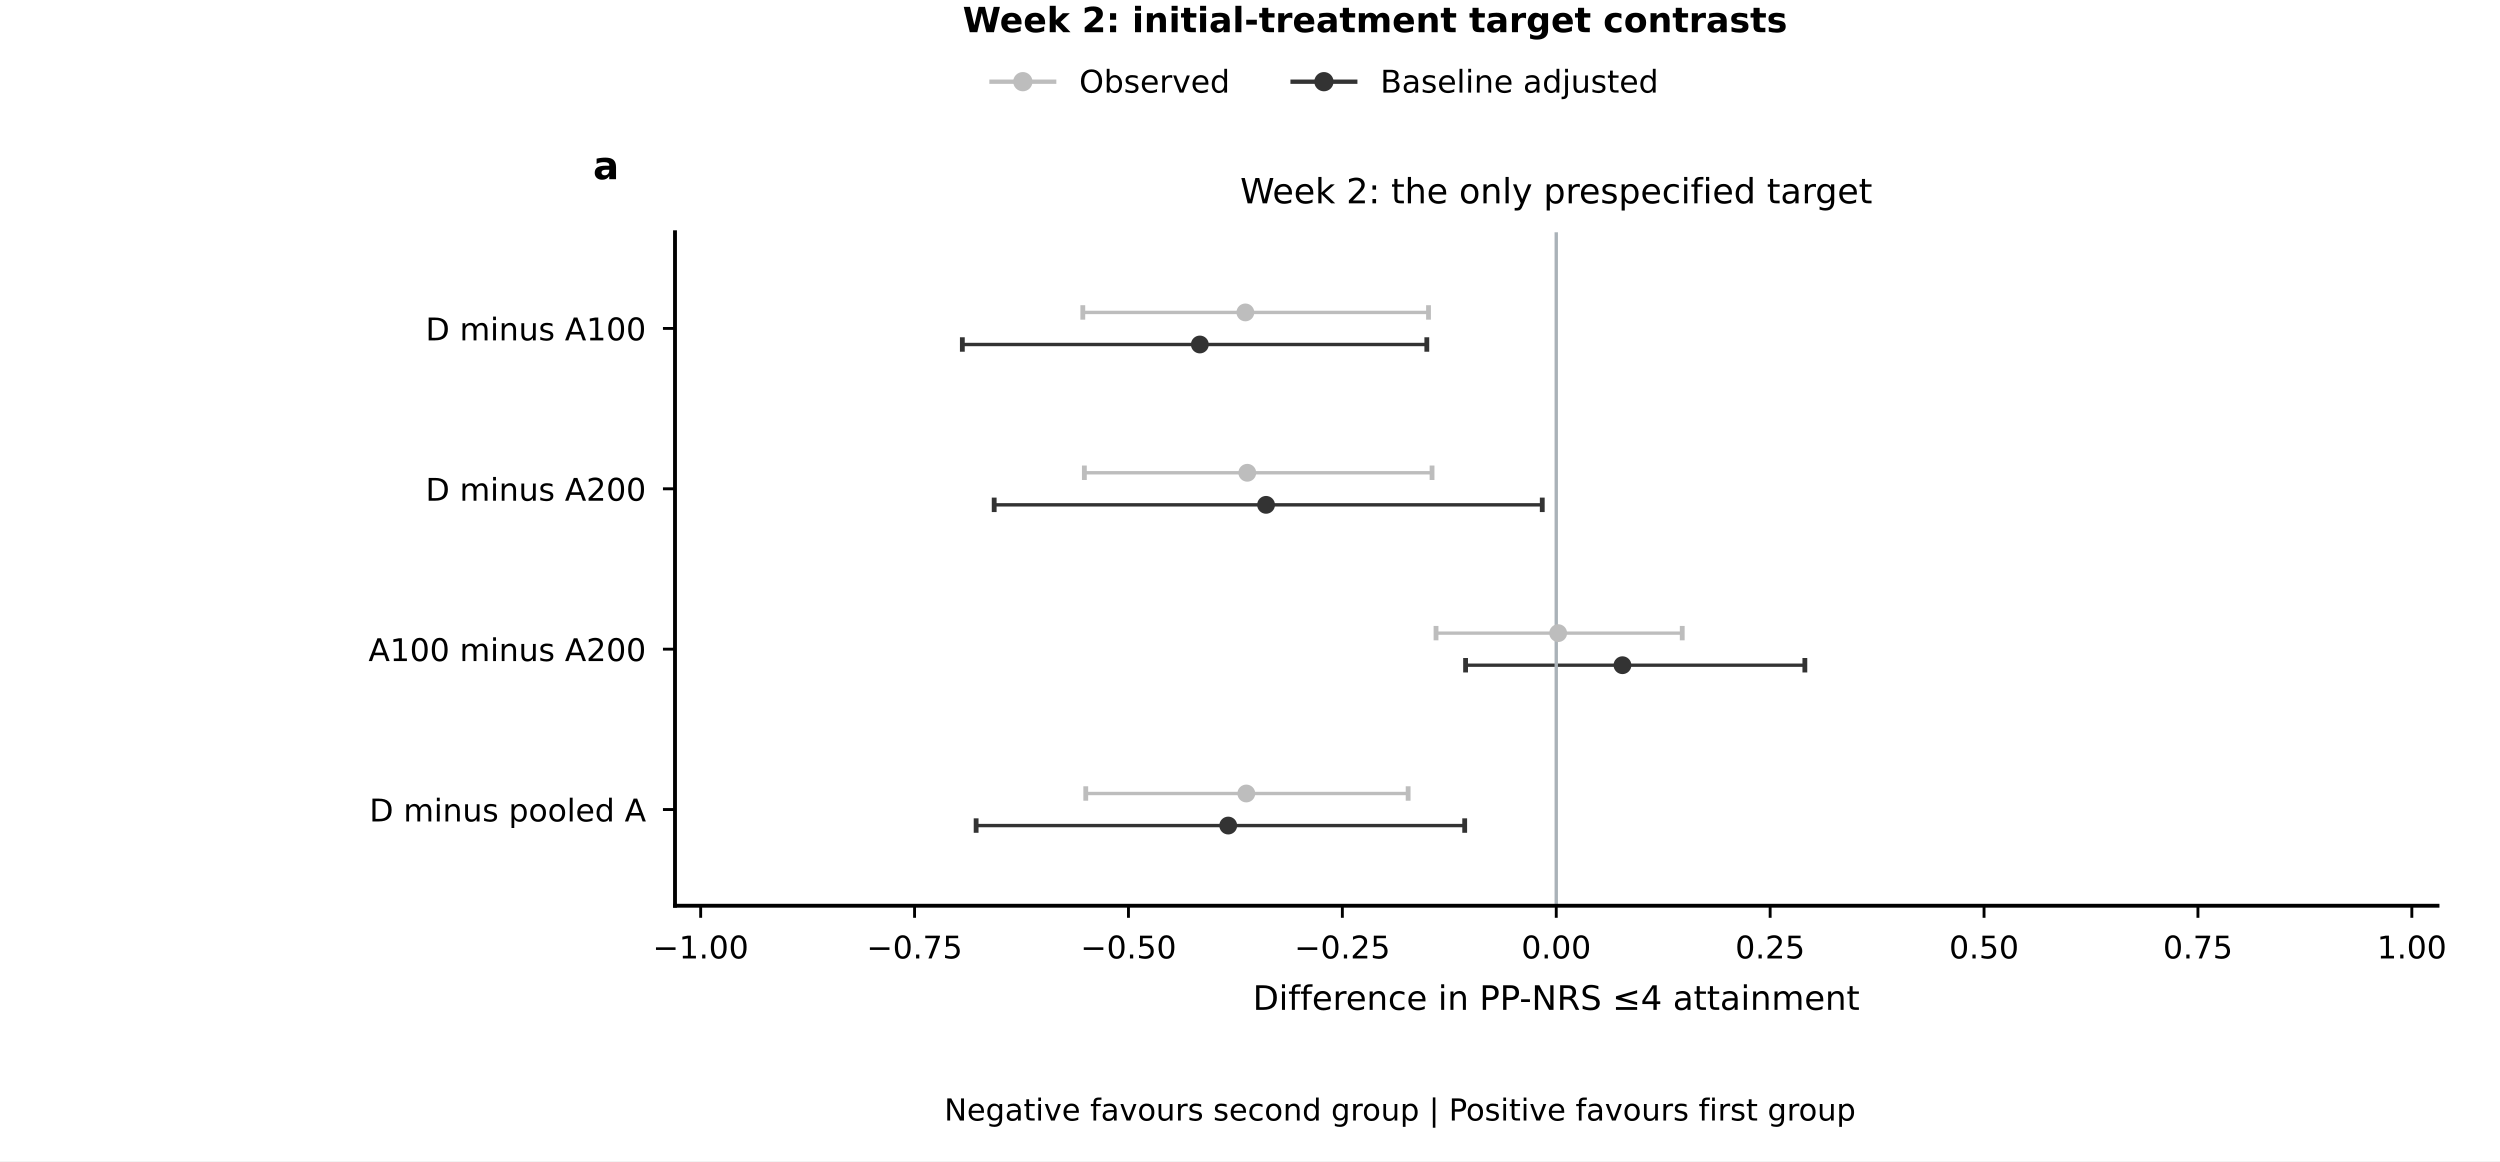
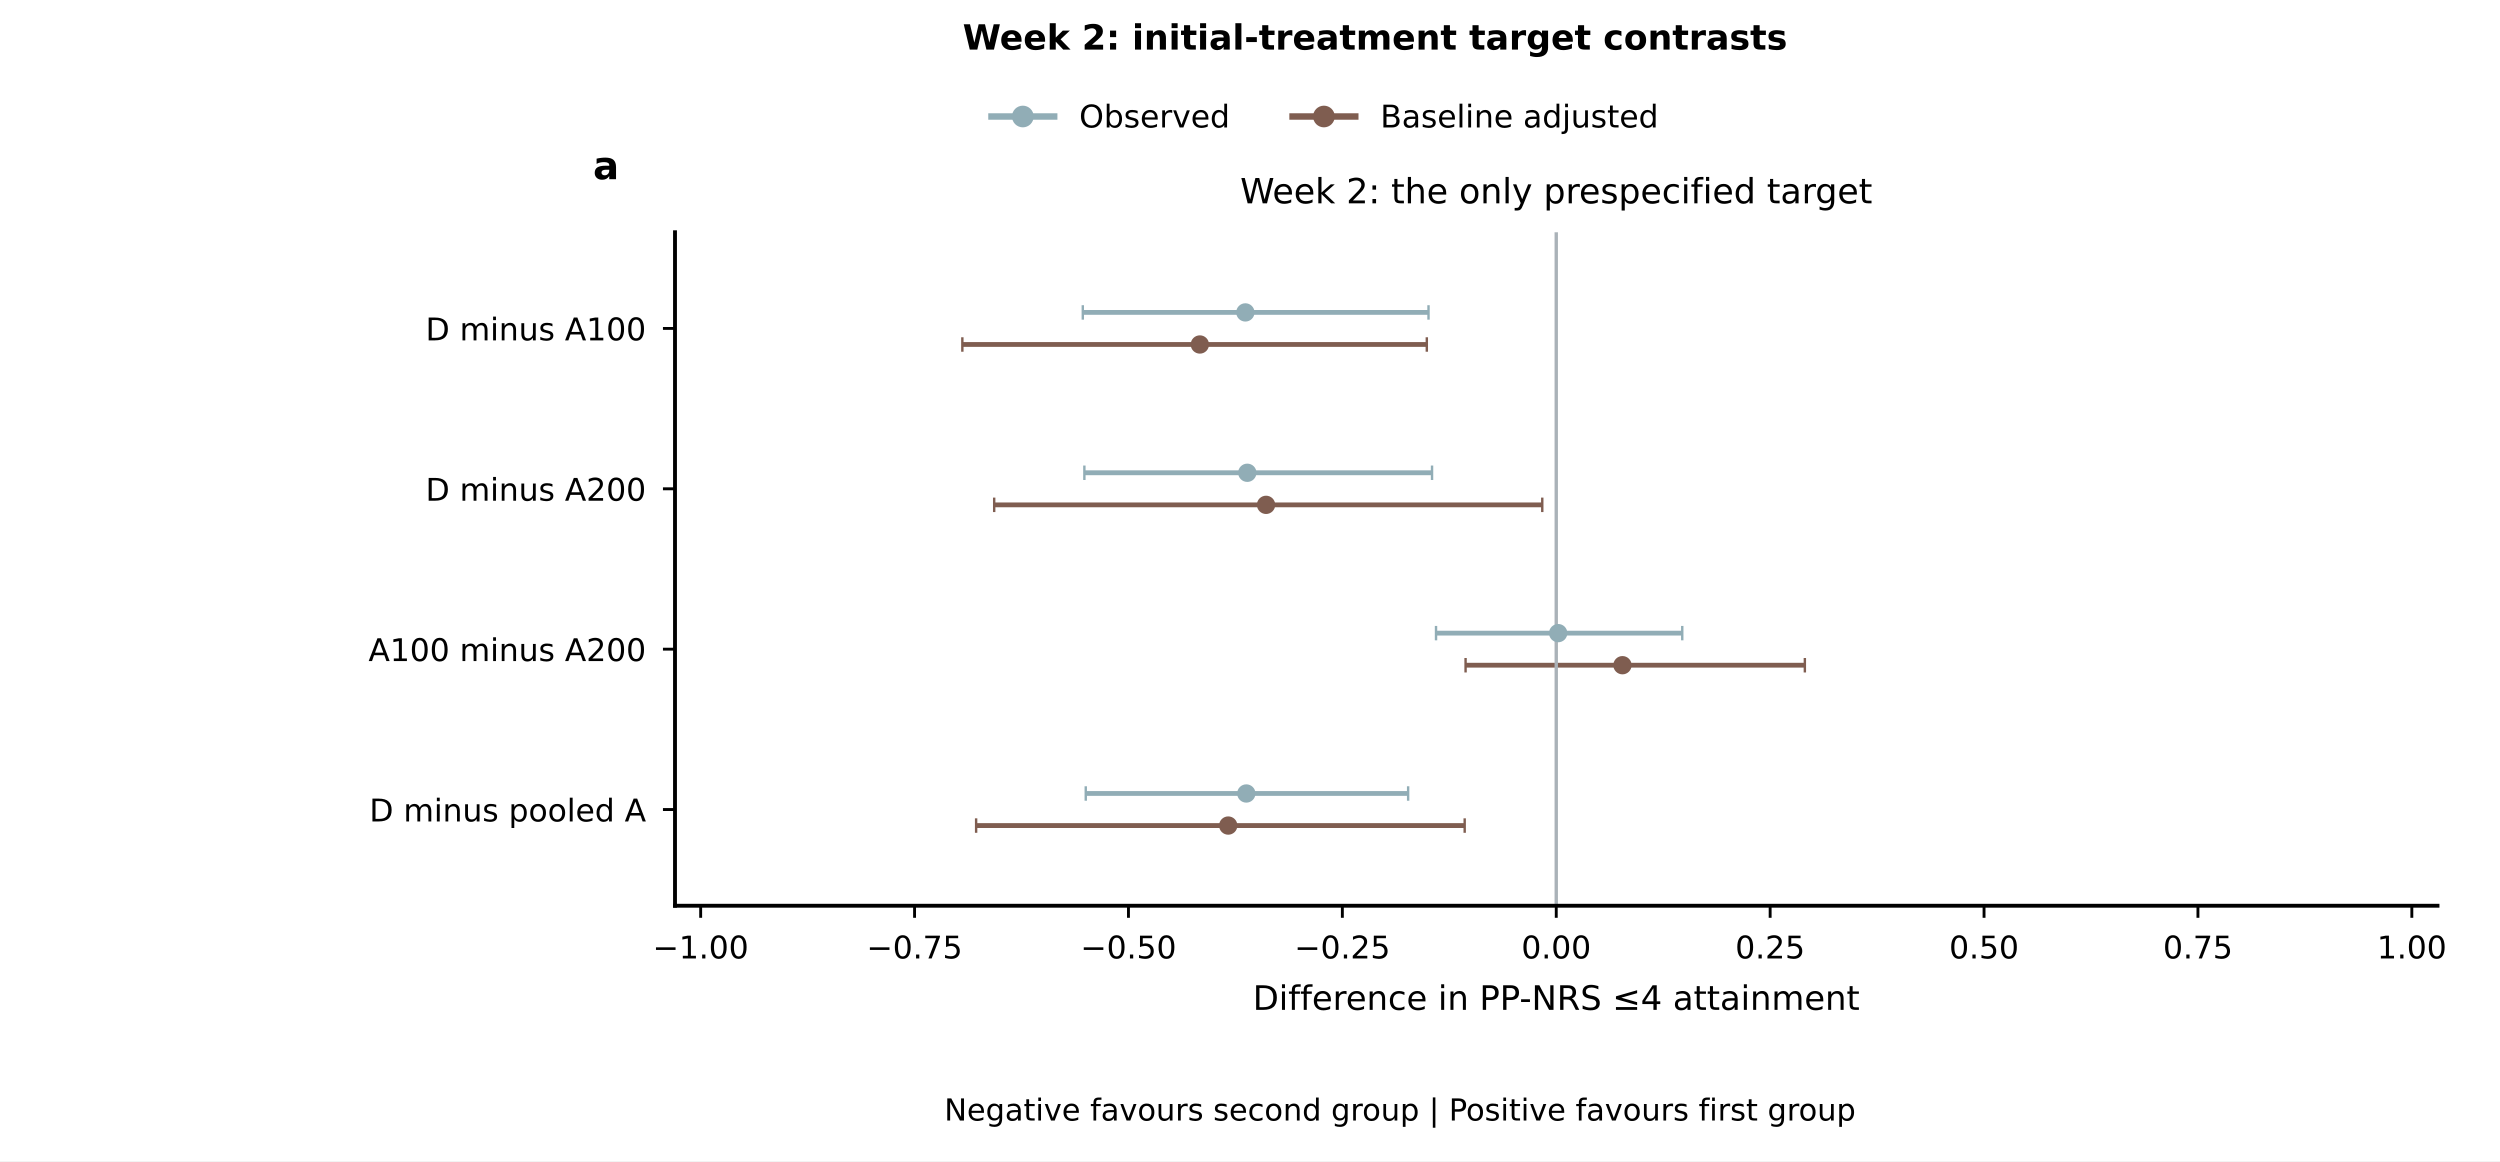
<svg xmlns="http://www.w3.org/2000/svg" xmlns:xlink="http://www.w3.org/1999/xlink" width="518.74pt" height="240.945pt" viewBox="0 0 518.74 240.945" version="1.1">
  <defs>
    <style type="text/css">*{stroke-linejoin: round; stroke-linecap: butt}</style>
  </defs>
  <g id="figure_1">
    <g id="patch_1">
      <path d="M 0 240.945  L 518.74 240.945  L 518.74 0  L 0 0  z " style="fill: #ffffff" />
    </g>
    <g id="axes_1">
      <g id="patch_2">
        <path d="M 140.06 187.937  L 505.772 187.937  L 505.772 48.189  L 140.06 48.189  z " style="fill: #ffffff" />
      </g>
-       <g id="PathCollection_1">
-         <path d="M 0 242.526  C 0.419 242.526 0.822 242.359 1.118 242.063  C 1.415 241.766 1.581 241.364 1.581 240.945  C 1.581 240.526 1.415 240.123 1.118 239.827  C 0.822 239.53 0.419 239.364 0 239.364  C -0.419 239.364 -0.822 239.53 -1.118 239.827  C -1.415 240.123 -1.581 240.526 -1.581 240.945  C -1.581 241.364 -1.415 241.766 -1.118 242.063  C -0.822 242.359 -0.419 242.526 0 242.526  " clip-path="url(#p2a418e8d16)" style="fill: none; stroke: #bdbdbd; stroke-width: 0.7" />
-       </g>
-       <g id="PathCollection_2">
-         <path d="M 0 242.526  C 0.419 242.526 0.822 242.359 1.118 242.063  C 1.415 241.766 1.581 241.364 1.581 240.945  C 1.581 240.526 1.415 240.123 1.118 239.827  C 0.822 239.53 0.419 239.364 0 239.364  C -0.419 239.364 -0.822 239.53 -1.118 239.827  C -1.415 240.123 -1.581 240.526 -1.581 240.945  C -1.581 241.364 -1.415 241.766 -1.118 242.063  C -0.822 242.359 -0.419 242.526 0 242.526  " clip-path="url(#p2a418e8d16)" style="fill: none; stroke: #333333; stroke-width: 0.7" />
-       </g>
      <g id="matplotlib.axis_1">
        <g id="xtick_1">
          <g id="line2d_1">
            <defs>
-               <path id="mdbdb664452" d="M 0 0  L 0 2.5  " style="stroke: #000000; stroke-width: 0.6" />
+               <path id="m03603845e8" d="M 0 0  L 0 2.5  " style="stroke: #000000; stroke-width: 0.6" />
            </defs>
            <g>
-               <use xlink:href="#mdbdb664452" x="145.386" y="187.937" style="stroke: #000000; stroke-width: 0.6" />
+               <use xlink:href="#m03603845e8" x="145.386" y="187.937" style="stroke: #000000; stroke-width: 0.6" />
            </g>
          </g>
          <g id="text_1">
            <text style="font: 6.5px 'DejaVu Sans'; text-anchor: middle" x="145.386" y="198.876" transform="rotate(-0 145.3857 198.876)">−1.00</text>
          </g>
        </g>
        <g id="xtick_2">
          <g id="line2d_2">
            <g>
-               <use xlink:href="#mdbdb664452" x="189.768" y="187.937" style="stroke: #000000; stroke-width: 0.6" />
+               <use xlink:href="#m03603845e8" x="189.768" y="187.937" style="stroke: #000000; stroke-width: 0.6" />
            </g>
          </g>
          <g id="text_2">
            <text style="font: 6.5px 'DejaVu Sans'; text-anchor: middle" x="189.768" y="198.876" transform="rotate(-0 189.7682 198.876)">−0.75</text>
          </g>
        </g>
        <g id="xtick_3">
          <g id="line2d_3">
            <g>
-               <use xlink:href="#mdbdb664452" x="234.151" y="187.937" style="stroke: #000000; stroke-width: 0.6" />
+               <use xlink:href="#m03603845e8" x="234.151" y="187.937" style="stroke: #000000; stroke-width: 0.6" />
            </g>
          </g>
          <g id="text_3">
            <text style="font: 6.5px 'DejaVu Sans'; text-anchor: middle" x="234.151" y="198.876" transform="rotate(-0 234.1507 198.876)">−0.50</text>
          </g>
        </g>
        <g id="xtick_4">
          <g id="line2d_4">
            <g>
-               <use xlink:href="#mdbdb664452" x="278.533" y="187.937" style="stroke: #000000; stroke-width: 0.6" />
+               <use xlink:href="#m03603845e8" x="278.533" y="187.937" style="stroke: #000000; stroke-width: 0.6" />
            </g>
          </g>
          <g id="text_4">
            <text style="font: 6.5px 'DejaVu Sans'; text-anchor: middle" x="278.533" y="198.876" transform="rotate(-0 278.5332 198.876)">−0.25</text>
          </g>
        </g>
        <g id="xtick_5">
          <g id="line2d_5">
            <g>
-               <use xlink:href="#mdbdb664452" x="322.916" y="187.937" style="stroke: #000000; stroke-width: 0.6" />
+               <use xlink:href="#m03603845e8" x="322.916" y="187.937" style="stroke: #000000; stroke-width: 0.6" />
            </g>
          </g>
          <g id="text_5">
            <text style="font: 6.5px 'DejaVu Sans'; text-anchor: middle" x="322.916" y="198.876" transform="rotate(-0 322.9157 198.876)">0.00</text>
          </g>
        </g>
        <g id="xtick_6">
          <g id="line2d_6">
            <g>
-               <use xlink:href="#mdbdb664452" x="367.298" y="187.937" style="stroke: #000000; stroke-width: 0.6" />
+               <use xlink:href="#m03603845e8" x="367.298" y="187.937" style="stroke: #000000; stroke-width: 0.6" />
            </g>
          </g>
          <g id="text_6">
            <text style="font: 6.5px 'DejaVu Sans'; text-anchor: middle" x="367.298" y="198.876" transform="rotate(-0 367.2982 198.876)">0.25</text>
          </g>
        </g>
        <g id="xtick_7">
          <g id="line2d_7">
            <g>
-               <use xlink:href="#mdbdb664452" x="411.681" y="187.937" style="stroke: #000000; stroke-width: 0.6" />
+               <use xlink:href="#m03603845e8" x="411.681" y="187.937" style="stroke: #000000; stroke-width: 0.6" />
            </g>
          </g>
          <g id="text_7">
            <text style="font: 6.5px 'DejaVu Sans'; text-anchor: middle" x="411.681" y="198.876" transform="rotate(-0 411.6808 198.876)">0.50</text>
          </g>
        </g>
        <g id="xtick_8">
          <g id="line2d_8">
            <g>
-               <use xlink:href="#mdbdb664452" x="456.063" y="187.937" style="stroke: #000000; stroke-width: 0.6" />
+               <use xlink:href="#m03603845e8" x="456.063" y="187.937" style="stroke: #000000; stroke-width: 0.6" />
            </g>
          </g>
          <g id="text_8">
            <text style="font: 6.5px 'DejaVu Sans'; text-anchor: middle" x="456.063" y="198.876" transform="rotate(-0 456.0633 198.876)">0.75</text>
          </g>
        </g>
        <g id="xtick_9">
          <g id="line2d_9">
            <g>
-               <use xlink:href="#mdbdb664452" x="500.446" y="187.937" style="stroke: #000000; stroke-width: 0.6" />
+               <use xlink:href="#m03603845e8" x="500.446" y="187.937" style="stroke: #000000; stroke-width: 0.6" />
            </g>
          </g>
          <g id="text_9">
            <text style="font: 6.5px 'DejaVu Sans'; text-anchor: middle" x="500.446" y="198.876" transform="rotate(-0 500.4458 198.876)">1.00</text>
          </g>
        </g>
        <g id="text_10">
          <text style="font: 7px 'DejaVu Sans'; text-anchor: middle" x="322.916" y="209.547" transform="rotate(-0 322.9157 209.5467)">Difference in PP-NRS ≤4 attainment</text>
        </g>
      </g>
      <g id="matplotlib.axis_2">
        <g id="ytick_1">
          <g id="line2d_10">
            <defs>
-               <path id="ma540583d30" d="M 0 0  L -2.5 0  " style="stroke: #000000; stroke-width: 0.6" />
+               <path id="m596a299bee" d="M 0 0  L -2.5 0  " style="stroke: #000000; stroke-width: 0.6" />
            </defs>
            <g>
-               <use xlink:href="#ma540583d30" x="140.06" y="68.153" style="stroke: #000000; stroke-width: 0.6" />
+               <use xlink:href="#m596a299bee" x="140.06" y="68.153" style="stroke: #000000; stroke-width: 0.6" />
            </g>
          </g>
          <g id="text_11">
            <text style="font: 6.5px 'DejaVu Sans'; text-anchor: end" x="134.06" y="70.622" transform="rotate(-0 134.0598 70.62247)">D minus A100</text>
          </g>
        </g>
        <g id="ytick_2">
          <g id="line2d_11">
            <g>
-               <use xlink:href="#ma540583d30" x="140.06" y="101.426" style="stroke: #000000; stroke-width: 0.6" />
+               <use xlink:href="#m596a299bee" x="140.06" y="101.426" style="stroke: #000000; stroke-width: 0.6" />
            </g>
          </g>
          <g id="text_12">
            <text style="font: 6.5px 'DejaVu Sans'; text-anchor: end" x="134.06" y="103.896" transform="rotate(-0 134.0598 103.8958)">D minus A200</text>
          </g>
        </g>
        <g id="ytick_3">
          <g id="line2d_12">
            <g>
-               <use xlink:href="#ma540583d30" x="140.06" y="134.7" style="stroke: #000000; stroke-width: 0.6" />
+               <use xlink:href="#m596a299bee" x="140.06" y="134.7" style="stroke: #000000; stroke-width: 0.6" />
            </g>
          </g>
          <g id="text_13">
            <text style="font: 6.5px 'DejaVu Sans'; text-anchor: end" x="134.06" y="137.169" transform="rotate(-0 134.0598 137.1692)">A100 minus A200</text>
          </g>
        </g>
        <g id="ytick_4">
          <g id="line2d_13">
            <g>
-               <use xlink:href="#ma540583d30" x="140.06" y="167.973" style="stroke: #000000; stroke-width: 0.6" />
+               <use xlink:href="#m596a299bee" x="140.06" y="167.973" style="stroke: #000000; stroke-width: 0.6" />
            </g>
          </g>
          <g id="text_14">
            <text style="font: 6.5px 'DejaVu Sans'; text-anchor: end" x="134.06" y="170.442" transform="rotate(-0 134.0598 170.4425)">D minus pooled A</text>
          </g>
        </g>
      </g>
      <g id="LineCollection_1">
-         <path d="M 224.677 64.826  L 296.412 64.826  " clip-path="url(#p2a418e8d16)" style="fill: none; stroke: #bdbdbd; stroke-width: 0.7" />
-         <path d="M 225.003 98.099  L 297.143 98.099  " clip-path="url(#p2a418e8d16)" style="fill: none; stroke: #bdbdbd; stroke-width: 0.7" />
-         <path d="M 297.969 131.372  L 349.06 131.372  " clip-path="url(#p2a418e8d16)" style="fill: none; stroke: #bdbdbd; stroke-width: 0.7" />
-         <path d="M 225.291 164.646  L 292.183 164.646  " clip-path="url(#p2a418e8d16)" style="fill: none; stroke: #bdbdbd; stroke-width: 0.7" />
+         <path d="M 224.677 64.826  L 296.412 64.826  " clip-path="url(#pd90a812d40)" style="fill: none; stroke: #91adb6" />
+         <path d="M 225.003 98.099  L 297.143 98.099  " clip-path="url(#pd90a812d40)" style="fill: none; stroke: #91adb6" />
+         <path d="M 297.969 131.372  L 349.06 131.372  " clip-path="url(#pd90a812d40)" style="fill: none; stroke: #91adb6" />
+         <path d="M 225.291 164.646  L 292.183 164.646  " clip-path="url(#pd90a812d40)" style="fill: none; stroke: #91adb6" />
      </g>
      <g id="line2d_14">
        <defs>
-           <path id="mbd82cf2190" d="M 0 1.5  L 0 -1.5  " style="stroke: #bdbdbd" />
-         </defs>
-         <g clip-path="url(#p2a418e8d16)">
-           <use xlink:href="#mbd82cf2190" x="224.677" y="64.826" style="fill: #bdbdbd; stroke: #bdbdbd" />
-           <use xlink:href="#mbd82cf2190" x="225.003" y="98.099" style="fill: #bdbdbd; stroke: #bdbdbd" />
-           <use xlink:href="#mbd82cf2190" x="297.969" y="131.372" style="fill: #bdbdbd; stroke: #bdbdbd" />
-           <use xlink:href="#mbd82cf2190" x="225.291" y="164.646" style="fill: #bdbdbd; stroke: #bdbdbd" />
+           <path id="me60e725aa7" d="M 0 1.5  L 0 -1.5  " style="stroke: #91adb6; stroke-width: 0.5" />
+         </defs>
+         <g clip-path="url(#pd90a812d40)">
+           <use xlink:href="#me60e725aa7" x="224.677" y="64.826" style="fill: #91adb6; stroke: #91adb6; stroke-width: 0.5" />
+           <use xlink:href="#me60e725aa7" x="225.003" y="98.099" style="fill: #91adb6; stroke: #91adb6; stroke-width: 0.5" />
+           <use xlink:href="#me60e725aa7" x="297.969" y="131.372" style="fill: #91adb6; stroke: #91adb6; stroke-width: 0.5" />
+           <use xlink:href="#me60e725aa7" x="225.291" y="164.646" style="fill: #91adb6; stroke: #91adb6; stroke-width: 0.5" />
        </g>
      </g>
      <g id="line2d_15">
-         <g clip-path="url(#p2a418e8d16)">
-           <use xlink:href="#mbd82cf2190" x="296.412" y="64.826" style="fill: #bdbdbd; stroke: #bdbdbd" />
-           <use xlink:href="#mbd82cf2190" x="297.143" y="98.099" style="fill: #bdbdbd; stroke: #bdbdbd" />
-           <use xlink:href="#mbd82cf2190" x="349.06" y="131.372" style="fill: #bdbdbd; stroke: #bdbdbd" />
-           <use xlink:href="#mbd82cf2190" x="292.183" y="164.646" style="fill: #bdbdbd; stroke: #bdbdbd" />
+         <g clip-path="url(#pd90a812d40)">
+           <use xlink:href="#me60e725aa7" x="296.412" y="64.826" style="fill: #91adb6; stroke: #91adb6; stroke-width: 0.5" />
+           <use xlink:href="#me60e725aa7" x="297.143" y="98.099" style="fill: #91adb6; stroke: #91adb6; stroke-width: 0.5" />
+           <use xlink:href="#me60e725aa7" x="349.06" y="131.372" style="fill: #91adb6; stroke: #91adb6; stroke-width: 0.5" />
+           <use xlink:href="#me60e725aa7" x="292.183" y="164.646" style="fill: #91adb6; stroke: #91adb6; stroke-width: 0.5" />
        </g>
      </g>
      <g id="LineCollection_2">
-         <path d="M 199.683 71.48  L 296.059 71.48  " clip-path="url(#p2a418e8d16)" style="fill: none; stroke: #333333; stroke-width: 0.7" />
-         <path d="M 206.29 104.754  L 320.014 104.754  " clip-path="url(#p2a418e8d16)" style="fill: none; stroke: #333333; stroke-width: 0.7" />
-         <path d="M 304.102 138.027  L 374.5 138.027  " clip-path="url(#p2a418e8d16)" style="fill: none; stroke: #333333; stroke-width: 0.7" />
-         <path d="M 202.542 171.3  L 303.917 171.3  " clip-path="url(#p2a418e8d16)" style="fill: none; stroke: #333333; stroke-width: 0.7" />
+         <path d="M 199.683 71.48  L 296.059 71.48  " clip-path="url(#pd90a812d40)" style="fill: none; stroke: #7f5d50" />
+         <path d="M 206.29 104.754  L 320.014 104.754  " clip-path="url(#pd90a812d40)" style="fill: none; stroke: #7f5d50" />
+         <path d="M 304.102 138.027  L 374.5 138.027  " clip-path="url(#pd90a812d40)" style="fill: none; stroke: #7f5d50" />
+         <path d="M 202.542 171.3  L 303.917 171.3  " clip-path="url(#pd90a812d40)" style="fill: none; stroke: #7f5d50" />
      </g>
      <g id="line2d_16">
        <defs>
-           <path id="m81013db37f" d="M 0 1.5  L 0 -1.5  " style="stroke: #333333" />
-         </defs>
-         <g clip-path="url(#p2a418e8d16)">
-           <use xlink:href="#m81013db37f" x="199.683" y="71.48" style="fill: #333333; stroke: #333333" />
-           <use xlink:href="#m81013db37f" x="206.29" y="104.754" style="fill: #333333; stroke: #333333" />
-           <use xlink:href="#m81013db37f" x="304.102" y="138.027" style="fill: #333333; stroke: #333333" />
-           <use xlink:href="#m81013db37f" x="202.542" y="171.3" style="fill: #333333; stroke: #333333" />
+           <path id="mb869e8af3e" d="M 0 1.5  L 0 -1.5  " style="stroke: #7f5d50; stroke-width: 0.5" />
+         </defs>
+         <g clip-path="url(#pd90a812d40)">
+           <use xlink:href="#mb869e8af3e" x="199.683" y="71.48" style="fill: #7f5d50; stroke: #7f5d50; stroke-width: 0.5" />
+           <use xlink:href="#mb869e8af3e" x="206.29" y="104.754" style="fill: #7f5d50; stroke: #7f5d50; stroke-width: 0.5" />
+           <use xlink:href="#mb869e8af3e" x="304.102" y="138.027" style="fill: #7f5d50; stroke: #7f5d50; stroke-width: 0.5" />
+           <use xlink:href="#mb869e8af3e" x="202.542" y="171.3" style="fill: #7f5d50; stroke: #7f5d50; stroke-width: 0.5" />
        </g>
      </g>
      <g id="line2d_17">
-         <g clip-path="url(#p2a418e8d16)">
-           <use xlink:href="#m81013db37f" x="296.059" y="71.48" style="fill: #333333; stroke: #333333" />
-           <use xlink:href="#m81013db37f" x="320.014" y="104.754" style="fill: #333333; stroke: #333333" />
-           <use xlink:href="#m81013db37f" x="374.5" y="138.027" style="fill: #333333; stroke: #333333" />
-           <use xlink:href="#m81013db37f" x="303.917" y="171.3" style="fill: #333333; stroke: #333333" />
+         <g clip-path="url(#pd90a812d40)">
+           <use xlink:href="#mb869e8af3e" x="296.059" y="71.48" style="fill: #7f5d50; stroke: #7f5d50; stroke-width: 0.5" />
+           <use xlink:href="#mb869e8af3e" x="320.014" y="104.754" style="fill: #7f5d50; stroke: #7f5d50; stroke-width: 0.5" />
+           <use xlink:href="#mb869e8af3e" x="374.5" y="138.027" style="fill: #7f5d50; stroke: #7f5d50; stroke-width: 0.5" />
+           <use xlink:href="#mb869e8af3e" x="303.917" y="171.3" style="fill: #7f5d50; stroke: #7f5d50; stroke-width: 0.5" />
        </g>
      </g>
      <g id="line2d_18">
-         <path d="M 322.916 187.937  L 322.916 48.189  " clip-path="url(#p2a418e8d16)" style="fill: none; stroke: #aab2b8; stroke-width: 0.7; stroke-linecap: square" />
+         <path d="M 322.916 187.937  L 322.916 48.189  " clip-path="url(#pd90a812d40)" style="fill: none; stroke: #aab2b8; stroke-width: 0.7; stroke-linecap: square" />
      </g>
      <g id="line2d_19">
        <defs>
-           <path id="m016f4f456a" d="M 0 1.35  C 0.358 1.35 0.701 1.208 0.955 0.955  C 1.208 0.701 1.35 0.358 1.35 0  C 1.35 -0.358 1.208 -0.701 0.955 -0.955  C 0.701 -1.208 0.358 -1.35 0 -1.35  C -0.358 -1.35 -0.701 -1.208 -0.955 -0.955  C -1.208 -0.701 -1.35 -0.358 -1.35 0  C -1.35 0.358 -1.208 0.701 -0.955 0.955  C -0.701 1.208 -0.358 1.35 0 1.35  z " style="stroke: #bdbdbd" />
-         </defs>
-         <g clip-path="url(#p2a418e8d16)">
-           <use xlink:href="#m016f4f456a" x="258.408" y="64.826" style="fill: #bdbdbd; stroke: #bdbdbd" />
-           <use xlink:href="#m016f4f456a" x="258.808" y="98.099" style="fill: #bdbdbd; stroke: #bdbdbd" />
-           <use xlink:href="#m016f4f456a" x="323.316" y="131.372" style="fill: #bdbdbd; stroke: #bdbdbd" />
-           <use xlink:href="#m016f4f456a" x="258.605" y="164.646" style="fill: #bdbdbd; stroke: #bdbdbd" />
+           <path id="m3d66899988" d="M 0 1.65  C 0.438 1.65 0.857 1.476 1.167 1.167  C 1.476 0.857 1.65 0.438 1.65 0  C 1.65 -0.438 1.476 -0.857 1.167 -1.167  C 0.857 -1.476 0.438 -1.65 0 -1.65  C -0.438 -1.65 -0.857 -1.476 -1.167 -1.167  C -1.476 -0.857 -1.65 -0.438 -1.65 0  C -1.65 0.438 -1.476 0.857 -1.167 1.167  C -0.857 1.476 -0.438 1.65 0 1.65  z " style="stroke: #91adb6; stroke-width: 0.5" />
+         </defs>
+         <g clip-path="url(#pd90a812d40)">
+           <use xlink:href="#m3d66899988" x="258.408" y="64.826" style="fill: #91adb6; stroke: #91adb6; stroke-width: 0.5" />
+           <use xlink:href="#m3d66899988" x="258.808" y="98.099" style="fill: #91adb6; stroke: #91adb6; stroke-width: 0.5" />
+           <use xlink:href="#m3d66899988" x="323.316" y="131.372" style="fill: #91adb6; stroke: #91adb6; stroke-width: 0.5" />
+           <use xlink:href="#m3d66899988" x="258.605" y="164.646" style="fill: #91adb6; stroke: #91adb6; stroke-width: 0.5" />
        </g>
      </g>
      <g id="line2d_20">
        <defs>
-           <path id="m0b5b9c8555" d="M 0 1.35  C 0.358 1.35 0.701 1.208 0.955 0.955  C 1.208 0.701 1.35 0.358 1.35 0  C 1.35 -0.358 1.208 -0.701 0.955 -0.955  C 0.701 -1.208 0.358 -1.35 0 -1.35  C -0.358 -1.35 -0.701 -1.208 -0.955 -0.955  C -1.208 -0.701 -1.35 -0.358 -1.35 0  C -1.35 0.358 -1.208 0.701 -0.955 0.955  C -0.701 1.208 -0.358 1.35 0 1.35  z " style="stroke: #333333" />
-         </defs>
-         <g clip-path="url(#p2a418e8d16)">
-           <use xlink:href="#m0b5b9c8555" x="248.965" y="71.48" style="fill: #333333; stroke: #333333" />
-           <use xlink:href="#m0b5b9c8555" x="262.703" y="104.754" style="fill: #333333; stroke: #333333" />
-           <use xlink:href="#m0b5b9c8555" x="336.654" y="138.027" style="fill: #333333; stroke: #333333" />
-           <use xlink:href="#m0b5b9c8555" x="254.853" y="171.3" style="fill: #333333; stroke: #333333" />
+           <path id="m8cd222b9f0" d="M 0 1.65  C 0.438 1.65 0.857 1.476 1.167 1.167  C 1.476 0.857 1.65 0.438 1.65 0  C 1.65 -0.438 1.476 -0.857 1.167 -1.167  C 0.857 -1.476 0.438 -1.65 0 -1.65  C -0.438 -1.65 -0.857 -1.476 -1.167 -1.167  C -1.476 -0.857 -1.65 -0.438 -1.65 0  C -1.65 0.438 -1.476 0.857 -1.167 1.167  C -0.857 1.476 -0.438 1.65 0 1.65  z " style="stroke: #7f5d50; stroke-width: 0.5" />
+         </defs>
+         <g clip-path="url(#pd90a812d40)">
+           <use xlink:href="#m8cd222b9f0" x="248.965" y="71.48" style="fill: #7f5d50; stroke: #7f5d50; stroke-width: 0.5" />
+           <use xlink:href="#m8cd222b9f0" x="262.703" y="104.754" style="fill: #7f5d50; stroke: #7f5d50; stroke-width: 0.5" />
+           <use xlink:href="#m8cd222b9f0" x="336.654" y="138.027" style="fill: #7f5d50; stroke: #7f5d50; stroke-width: 0.5" />
+           <use xlink:href="#m8cd222b9f0" x="254.853" y="171.3" style="fill: #7f5d50; stroke: #7f5d50; stroke-width: 0.5" />
        </g>
      </g>
      <g id="patch_3">
        <path d="M 140.06 187.937  L 140.06 48.189  " style="fill: none; stroke: #000000; stroke-width: 0.8; stroke-linejoin: miter; stroke-linecap: square" />
      </g>
      <g id="patch_4">
        <path d="M 140.06 187.937  L 505.772 187.937  " style="fill: none; stroke: #000000; stroke-width: 0.8; stroke-linejoin: miter; stroke-linecap: square" />
      </g>
      <g id="text_15">
        <text style="font: 700 8px 'DejaVu Sans'; text-anchor: start" x="123.06" y="37.189" transform="rotate(-0 123.0598 37.18898)">a</text>
      </g>
+       <g id="PathCollection_1" />
+       <g id="PathCollection_2" />
      <g id="text_16">
        <text style="font: 7.2px 'DejaVu Sans'; text-anchor: middle" x="322.916" y="42.189" transform="rotate(-0 322.9157 42.18898)">Week 2: the only prespecified target</text>
      </g>
    </g>
    <g id="text_17">
-       <text style="font: 700 7.2px 'DejaVu Sans'; text-anchor: middle" x="285.307" y="6.676" transform="rotate(-0 285.3071 6.675599)">Week 2: initial-treatment target contrasts</text>
+       <text style="font: 700 7.2px 'DejaVu Sans'; text-anchor: middle" x="285.307" y="10.29" transform="rotate(-0 285.3071 10.28977)">Week 2: initial-treatment target contrasts</text>
    </g>
    <g id="text_18">
      <text style="font: 6.3px 'DejaVu Sans'; text-anchor: middle" x="290.494" y="232.512" transform="rotate(-0 290.4945 232.5118)">Negative favours second group     |     Positive favours first group</text>
    </g>
    <g id="legend_1">
      <g id="line2d_21">
-         <path d="M 205.735 16.947  L 212.235 16.947  L 218.735 16.947  " style="fill: none; stroke: #bdbdbd; stroke-width: 0.9; stroke-linecap: square" />
-         <defs>
-           <path id="m0aa13e9770" d="M 0 1.5  C 0.398 1.5 0.779 1.342 1.061 1.061  C 1.342 0.779 1.5 0.398 1.5 0  C 1.5 -0.398 1.342 -0.779 1.061 -1.061  C 0.779 -1.342 0.398 -1.5 0 -1.5  C -0.398 -1.5 -0.779 -1.342 -1.061 -1.061  C -1.342 -0.779 -1.5 -0.398 -1.5 0  C -1.5 0.398 -1.342 0.779 -1.061 1.061  C -0.779 1.342 -0.398 1.5 0 1.5  z " style="stroke: #bdbdbd" />
+         <path d="M 205.735 24.175  L 212.235 24.175  L 218.735 24.175  " style="fill: none; stroke: #91adb6; stroke-width: 1.35; stroke-linecap: square" />
+         <defs>
+           <path id="m171c309896" d="M 0 2  C 0.53 2 1.039 1.789 1.414 1.414  C 1.789 1.039 2 0.53 2 0  C 2 -0.53 1.789 -1.039 1.414 -1.414  C 1.039 -1.789 0.53 -2 0 -2  C -0.53 -2 -1.039 -1.789 -1.414 -1.414  C -1.789 -1.039 -2 -0.53 -2 0  C -2 0.53 -1.789 1.039 -1.414 1.414  C -1.039 1.789 -0.53 2 0 2  z " style="stroke: #91adb6; stroke-width: 0.5" />
        </defs>
        <g>
-           <use xlink:href="#m0aa13e9770" x="212.235" y="16.947" style="fill: #bdbdbd; stroke: #bdbdbd" />
+           <use xlink:href="#m171c309896" x="212.235" y="24.175" style="fill: #91adb6; stroke: #91adb6; stroke-width: 0.5" />
        </g>
      </g>
      <g id="text_19">
-         <text style="font: 6.5px 'DejaVu Sans'; text-anchor: start" x="223.935" y="19.222" transform="rotate(-0 223.9352 19.22206)">Observed</text>
+         <text style="font: 6.5px 'DejaVu Sans'; text-anchor: start" x="223.935" y="26.45" transform="rotate(-0 223.9352 26.4504)">Observed</text>
      </g>
      <g id="line2d_22">
-         <path d="M 268.209 16.947  L 274.709 16.947  L 281.209 16.947  " style="fill: none; stroke: #333333; stroke-width: 0.9; stroke-linecap: square" />
-         <defs>
-           <path id="me97a0512bd" d="M 0 1.5  C 0.398 1.5 0.779 1.342 1.061 1.061  C 1.342 0.779 1.5 0.398 1.5 0  C 1.5 -0.398 1.342 -0.779 1.061 -1.061  C 0.779 -1.342 0.398 -1.5 0 -1.5  C -0.398 -1.5 -0.779 -1.342 -1.061 -1.061  C -1.342 -0.779 -1.5 -0.398 -1.5 0  C -1.5 0.398 -1.342 0.779 -1.061 1.061  C -0.779 1.342 -0.398 1.5 0 1.5  z " style="stroke: #333333" />
+         <path d="M 268.209 24.175  L 274.709 24.175  L 281.209 24.175  " style="fill: none; stroke: #7f5d50; stroke-width: 1.35; stroke-linecap: square" />
+         <defs>
+           <path id="mdd3baf38e5" d="M 0 2  C 0.53 2 1.039 1.789 1.414 1.414  C 1.789 1.039 2 0.53 2 0  C 2 -0.53 1.789 -1.039 1.414 -1.414  C 1.039 -1.789 0.53 -2 0 -2  C -0.53 -2 -1.039 -1.789 -1.414 -1.414  C -1.789 -1.039 -2 -0.53 -2 0  C -2 0.53 -1.789 1.039 -1.414 1.414  C -1.039 1.789 -0.53 2 0 2  z " style="stroke: #7f5d50; stroke-width: 0.5" />
        </defs>
        <g>
-           <use xlink:href="#me97a0512bd" x="274.709" y="16.947" style="fill: #333333; stroke: #333333" />
+           <use xlink:href="#mdd3baf38e5" x="274.709" y="24.175" style="fill: #7f5d50; stroke: #7f5d50; stroke-width: 0.5" />
        </g>
      </g>
      <g id="text_20">
-         <text style="font: 6.5px 'DejaVu Sans'; text-anchor: start" x="286.409" y="19.222" transform="rotate(-0 286.4094 19.22206)">Baseline adjusted</text>
+         <text style="font: 6.5px 'DejaVu Sans'; text-anchor: start" x="286.409" y="26.45" transform="rotate(-0 286.4094 26.4504)">Baseline adjusted</text>
      </g>
    </g>
  </g>
  <defs>
-     <clipPath id="p2a418e8d16">
+     <clipPath id="pd90a812d40">
      <rect x="140.06" y="48.189" width="365.712" height="139.748" />
    </clipPath>
  </defs>
</svg>
